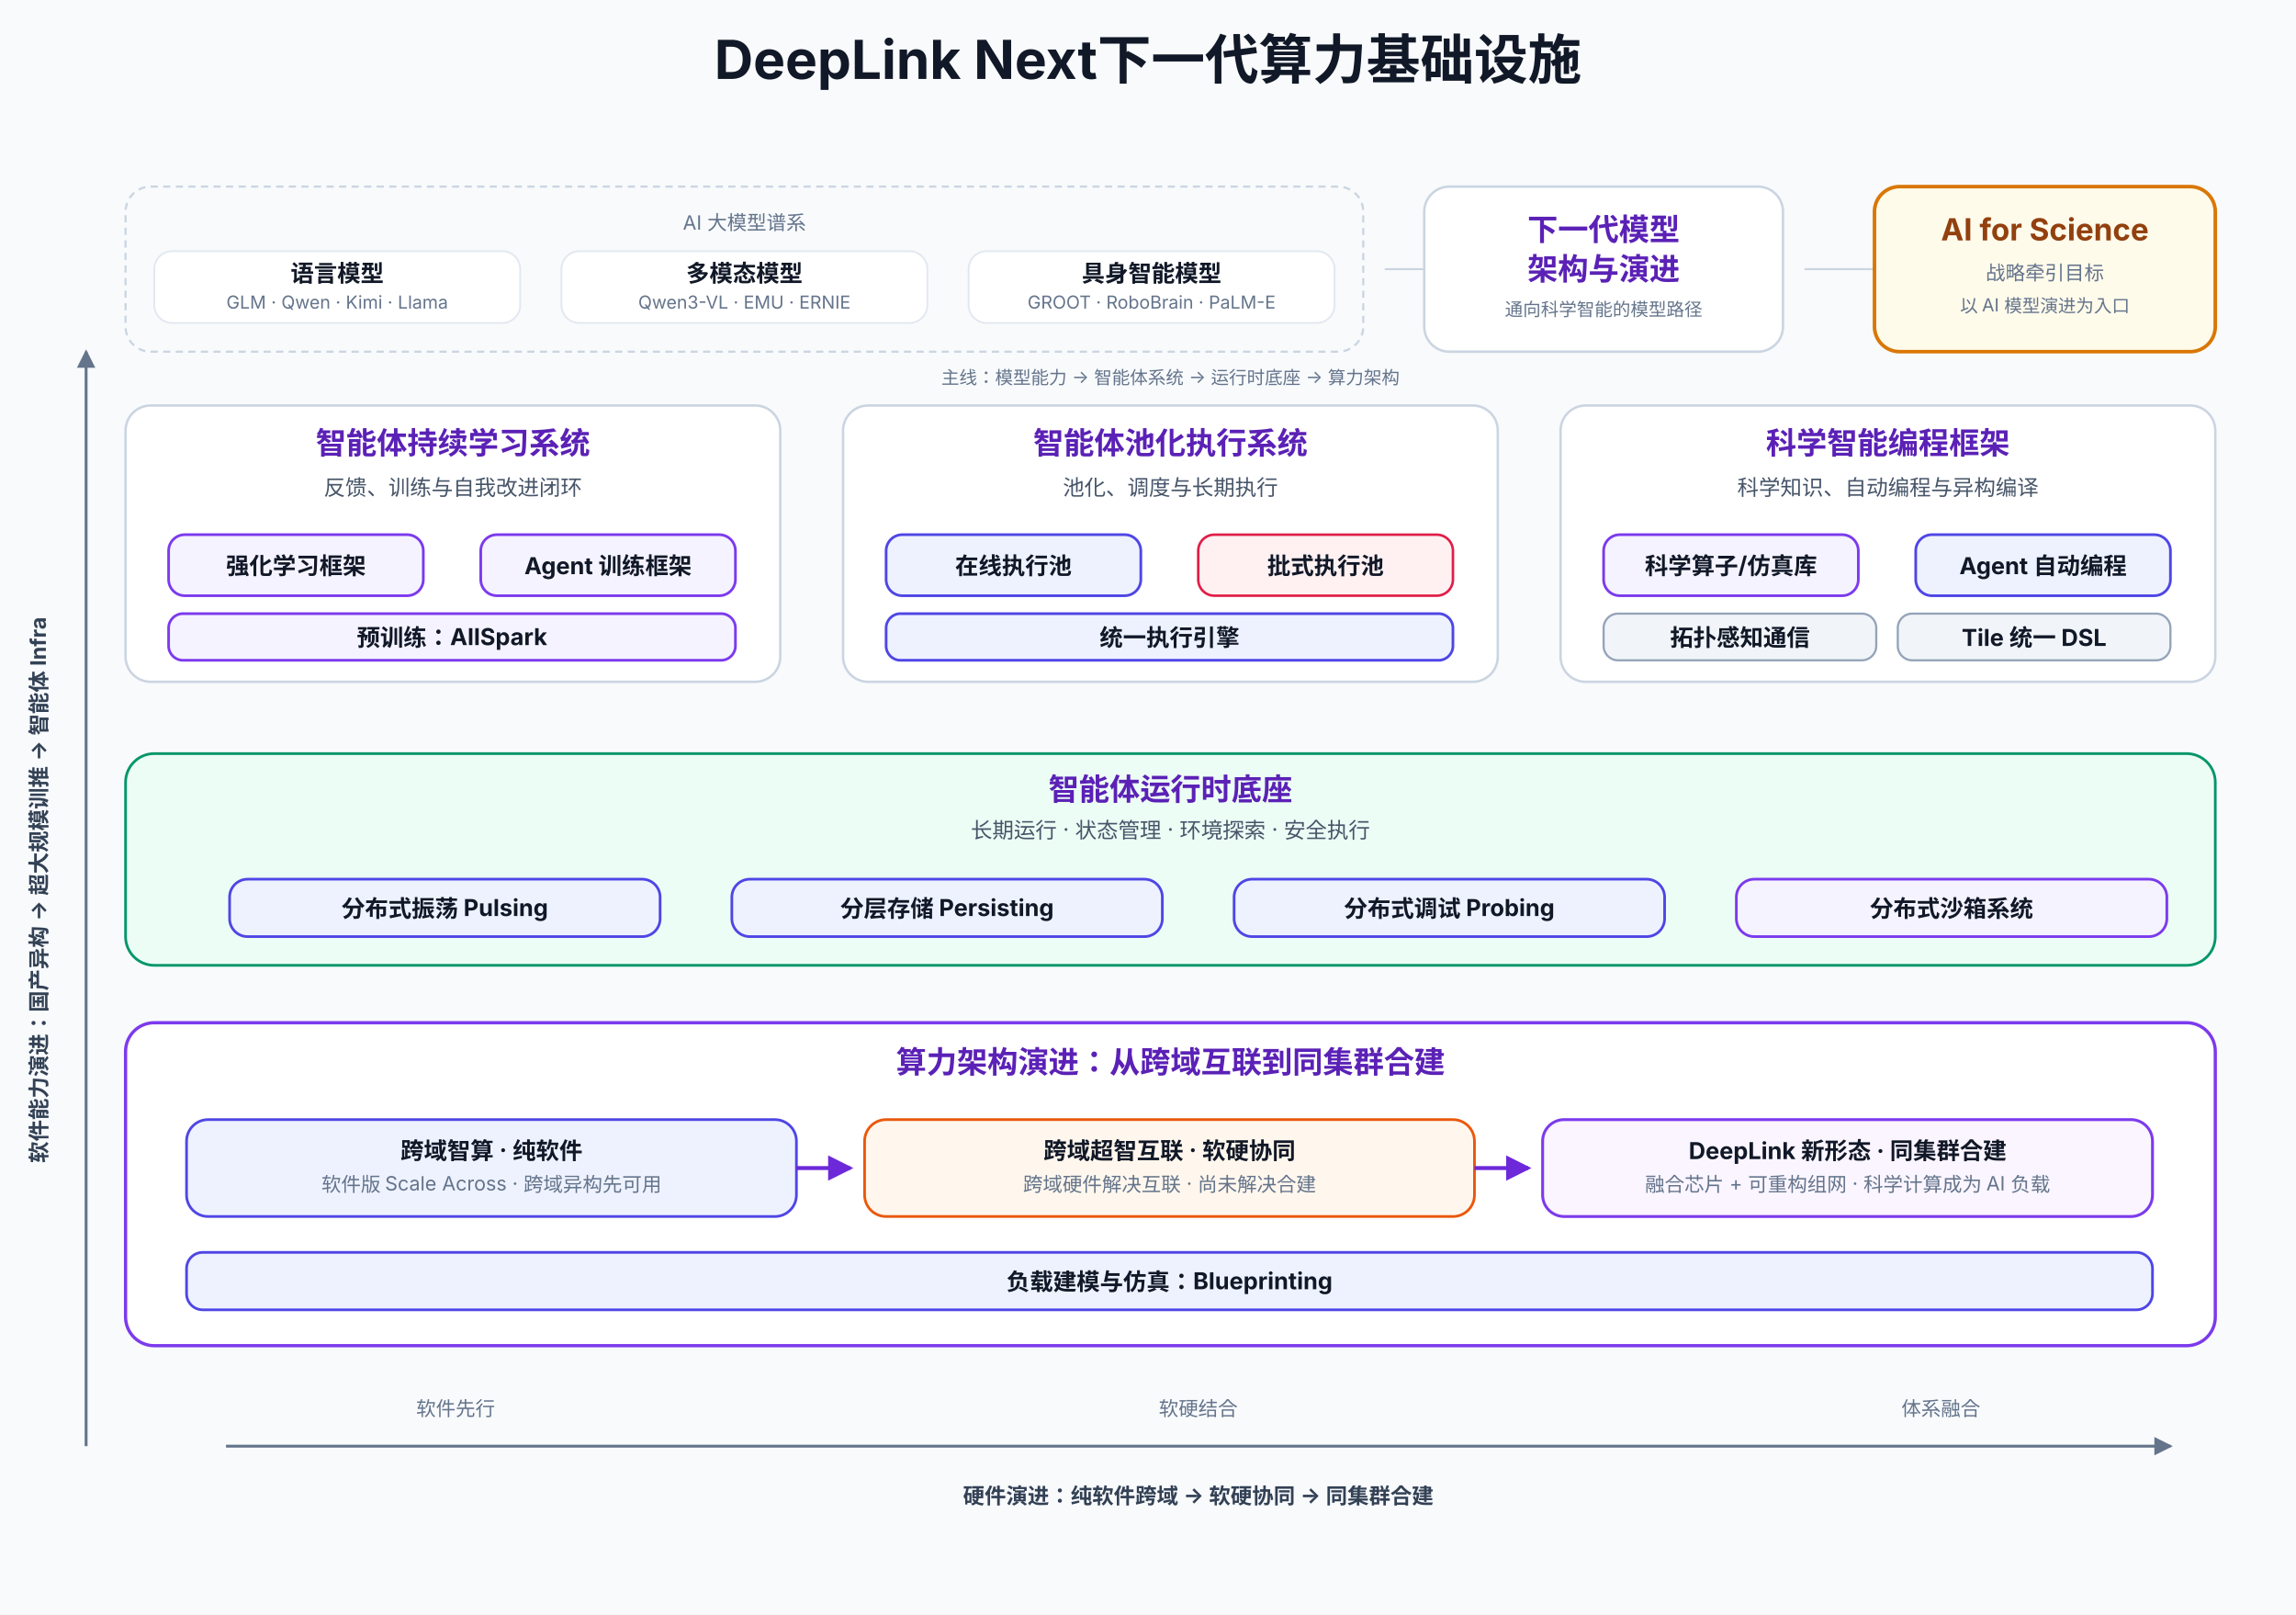
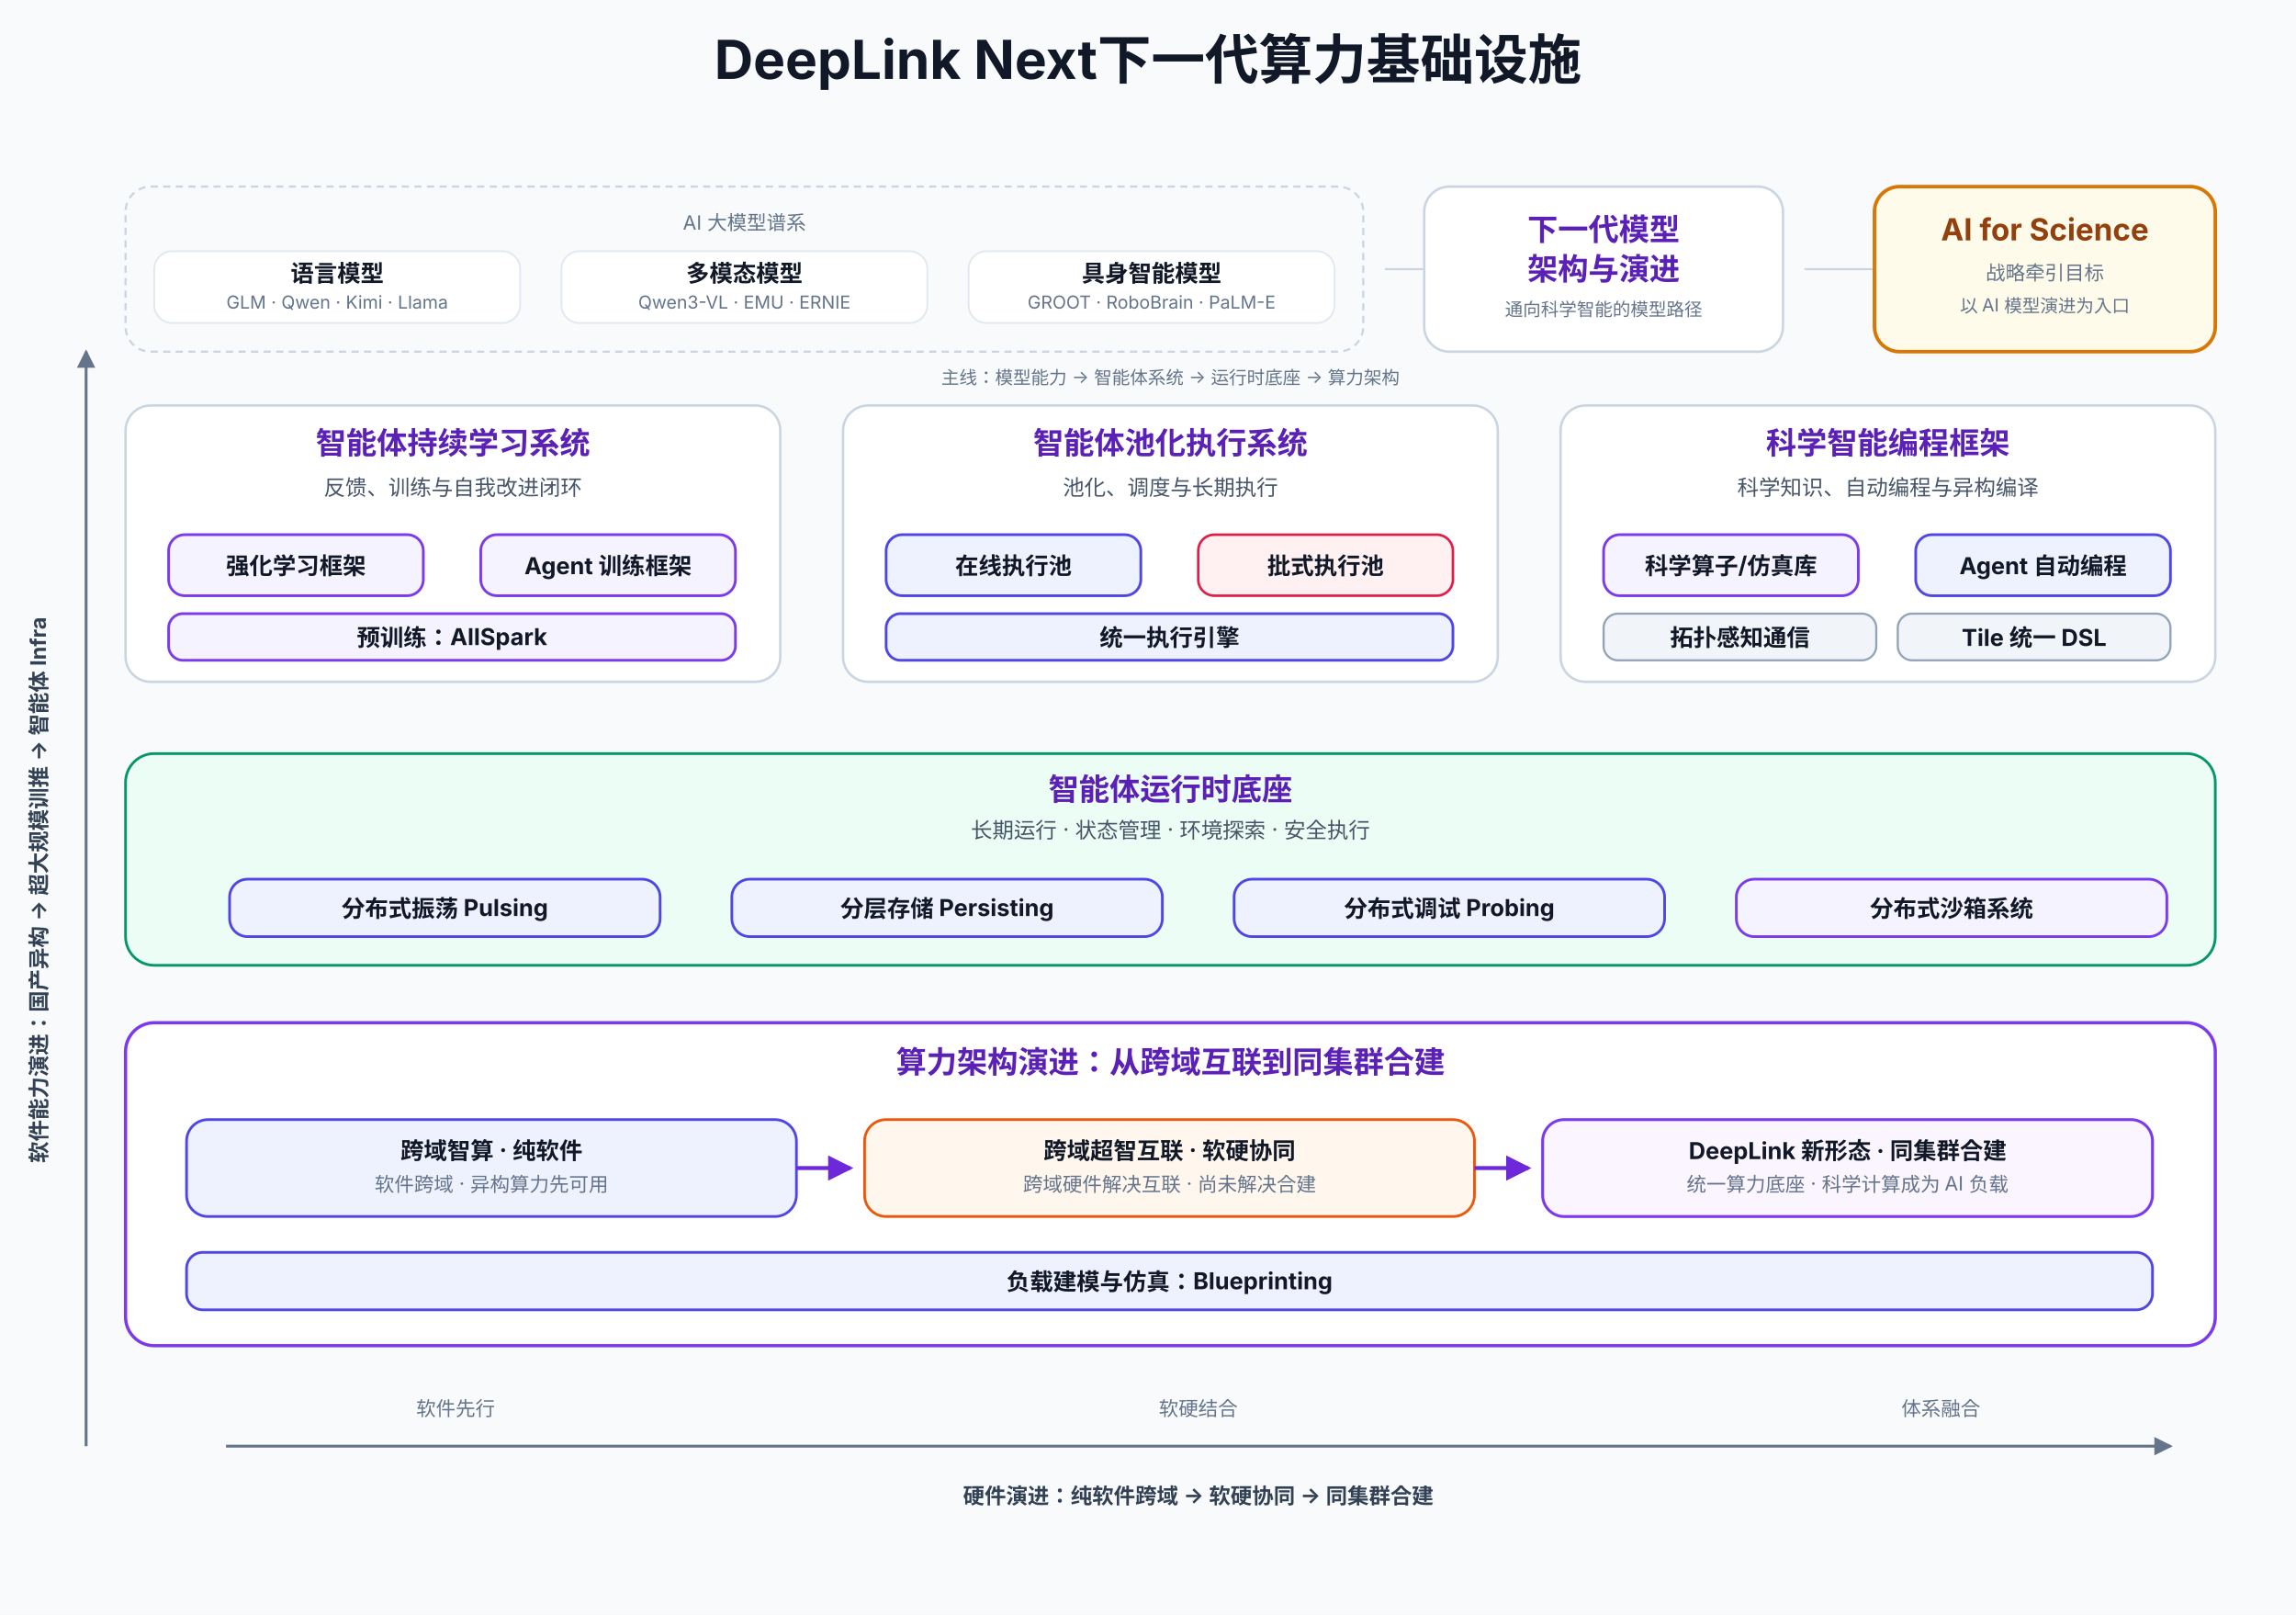
<svg xmlns="http://www.w3.org/2000/svg" viewBox="0 0 1280 900" role="img" aria-labelledby="title desc">
  <defs>
    <marker id="arrowRight" viewBox="0 0 10 10" refX="8" refY="5" markerWidth="8" markerHeight="8" orient="auto">
      <path d="M 1 1 L 9 5 L 1 9 Z" fill="#64748b" />
    </marker>
    <marker id="arrowUp" viewBox="0 0 10 10" refX="8" refY="5" markerWidth="8" markerHeight="8" orient="auto">
      <path d="M 1 1 L 9 5 L 1 9 Z" fill="#64748b" />
    </marker>
    <marker id="arrowPurple" viewBox="0 0 10 10" refX="8" refY="5" markerWidth="8" markerHeight="8" orient="auto">
      <path d="M 1 1 L 9 5 L 1 9 Z" fill="#6d28d9" />
    </marker>
    <marker id="arrowGreen" viewBox="0 0 10 10" refX="5" refY="2" markerWidth="8" markerHeight="8" orient="auto">
      <path d="M 1 1 L 9 5 L 1 9 Z" fill="#16a34a" />
    </marker>
    <style>
      .bg { fill: #f8fafc; }
      .surface { fill: #ffffff; stroke: #cbd5e1; stroke-width: 1.35; }
      .surfaceStrong { fill: #ffffff; stroke: #7c3aed; stroke-width: 1.8; }
      .modelBand { fill: #f8fafc; stroke: #cbd5e1; stroke-width: 1.2; stroke-dasharray: 4 3; }
      .modelCard { fill: #ffffff; stroke: #e2e8f0; stroke-width: 1; }
      .train { fill: #f5f3ff; stroke: #7c3aed; stroke-width: 1.5; }
      .infer { fill: #eef2ff; stroke: #4f46e5; stroke-width: 1.5; }
      .agent { fill: #ecfdf5; stroke: #059669; stroke-width: 1.5; }
      .hardware { fill: #fff7ed; stroke: #ea580c; stroke-width: 1.5; }
      .base { fill: #f1f5f9; stroke: #94a3b8; stroke-width: 1.2; }
      .fusion { fill: #faf5ff; stroke: #7c3aed; stroke-width: 1.6; }
      .goal { fill: #fffbeb; stroke: #d97706; stroke-width: 2; }
      .batch { fill: #fff1f2; stroke: #e11d48; stroke-width: 1.4; }
      .title { font: 700 30px -apple-system, BlinkMacSystemFont, "PingFang SC", "Microsoft YaHei", sans-serif; fill: #111827; }
      .section { font: 700 17px -apple-system, BlinkMacSystemFont, "PingFang SC", "Microsoft YaHei", sans-serif; fill: #5b21b6; }
      .goalText { font: 700 17px -apple-system, BlinkMacSystemFont, "PingFang SC", "Microsoft YaHei", sans-serif; fill: #92400e; }
      .label { font: 700 13px -apple-system, BlinkMacSystemFont, "PingFang SC", "Microsoft YaHei", sans-serif; fill: #111827; }
      .body { font: 400 12px -apple-system, BlinkMacSystemFont, "PingFang SC", "Microsoft YaHei", sans-serif; fill: #475569; }
      .small { font: 400 11px -apple-system, BlinkMacSystemFont, "PingFang SC", "Microsoft YaHei", sans-serif; fill: #64748b; }
      .tiny { font: 400 10px -apple-system, BlinkMacSystemFont, "PingFang SC", "Microsoft YaHei", sans-serif; fill: #64748b; }
      .axisLabel { font: 700 12px -apple-system, BlinkMacSystemFont, "PingFang SC", "Microsoft YaHei", sans-serif; fill: #334155; }
      .axis { stroke: #64748b; stroke-width: 1.6; fill: none; marker-end: url(#arrowRight); }
      .axisUp { stroke: #64748b; stroke-width: 1.6; fill: none; marker-end: url(#arrowUp); }
      .flow { stroke: #6d28d9; stroke-width: 2.2; fill: none; marker-end: url(#arrowPurple); }
      .agentFlow { stroke: #16a34a; stroke-width: 2; fill: none; marker-end: url(#arrowGreen); stroke-dasharray: 6 4; }
      .softLine { stroke: #cbd5e1; stroke-width: 1.1; fill: none; }
    </style>
  </defs>
  <rect class="bg" width="1280" height="900" />
  <g transform="translate(64, 44)">
    <text class="title" x="576" y="0" text-anchor="middle">DeepLink Next下一代算力基础设施</text>
  </g>
  <g transform="translate(70, 104)">
    <rect class="modelBand" width="690" height="92" rx="14" />
    <text class="small" x="345" y="24" text-anchor="middle">AI 大模型谱系</text>
    <g transform="translate(16, 36)">
      <rect class="modelCard" width="204" height="40" rx="10" />
      <text class="label" x="102" y="17" text-anchor="middle">语言模型</text>
      <text class="tiny" x="102" y="32" text-anchor="middle">GLM · Qwen · Kimi · Llama</text>
    </g>
    <g transform="translate(243, 36)">
      <rect class="modelCard" width="204" height="40" rx="10" />
      <text class="label" x="102" y="17" text-anchor="middle">多模态模型</text>
      <text class="tiny" x="102" y="32" text-anchor="middle">Qwen3-VL · EMU · ERNIE</text>
    </g>
    <g transform="translate(470, 36)">
      <rect class="modelCard" width="204" height="40" rx="10" />
      <text class="label" x="102" y="17" text-anchor="middle">具身智能模型</text>
      <text class="tiny" x="102" y="32" text-anchor="middle">GROOT · RoboBrain · PaLM-E</text>
    </g>
    <path class="softLine" d="M 702 46 L 724 46" />
    <g transform="translate(724, 0)">
      <rect class="surface" width="200" height="92" rx="14" />
      <text class="section" x="100" y="30" text-anchor="middle">下一代模型</text>
      <text class="section" x="100" y="52" text-anchor="middle">架构与演进</text>
      <text class="tiny" x="100" y="72" text-anchor="middle">通向科学智能的模型路径</text>
    </g>
    <path class="softLine" d="M 936 46 L 975 46" />
    <g transform="translate(975, 0)">
      <rect class="goal" width="190" height="92" rx="14" />
      <text class="goalText" x="95" y="30" text-anchor="middle">AI for Science</text>
      <text class="small" x="95" y="52" text-anchor="middle">战略牵引目标</text>
      <text class="tiny" x="95" y="70" text-anchor="middle">以 AI 模型演进为入口</text>
    </g>
  </g>
  <g transform="translate(70, 226)">
    <text class="tiny" x="582.5" y="-12" text-anchor="middle" fill="#6d28d9">主线：模型能力 → 智能体系统 → 运行时底座 → 算力架构</text>
    <rect class="surface" width="365" height="154" rx="14" />
    <text class="section" x="182.5" y="27" text-anchor="middle">智能体持续学习系统</text>
    <text class="body" x="182.5" y="50" text-anchor="middle">反馈、训练与自我改进闭环</text>
    <g transform="translate(24, 72)">
      <rect class="train" width="142" height="34" rx="9" />
      <text class="label" x="71" y="22" text-anchor="middle">强化学习框架</text>
    </g>
    <g transform="translate(198, 72)">
      <rect class="train" width="142" height="34" rx="9" />
      <text class="label" x="71" y="22" text-anchor="middle">Agent 训练框架</text>
    </g>
    <g transform="translate(24, 116)">
      <rect class="train" width="316" height="26" rx="8" />
      <text class="label" x="158" y="18" text-anchor="middle">预训练：AllSpark</text>
    </g>
    <rect class="surface" x="400" width="365" height="154" rx="14" />
    <text class="section" x="582.5" y="27" text-anchor="middle">智能体池化执行系统</text>
    <text class="body" x="582.5" y="50" text-anchor="middle">池化、调度与长期执行</text>
    <g transform="translate(424, 72)">
      <rect class="infer" width="142" height="34" rx="9" />
      <text class="label" x="71" y="22" text-anchor="middle">在线执行池</text>
    </g>
    <g transform="translate(598, 72)">
      <rect class="batch" width="142" height="34" rx="9" />
      <text class="label" x="71" y="22" text-anchor="middle">批式执行池</text>
    </g>
    <g transform="translate(424, 116)">
      <rect class="infer" width="316" height="26" rx="8" />
      <text class="label" x="158" y="18" text-anchor="middle">统一执行引擎</text>
    </g>
    <rect class="surface" x="800" width="365" height="154" rx="14" />
    <text class="section" x="982.5" y="27" text-anchor="middle">科学智能编程框架</text>
    <text class="body" x="982.5" y="50" text-anchor="middle">科学知识、自动编程与异构编译</text>
    <g transform="translate(824, 72)">
      <rect class="train" width="142" height="34" rx="9" />
      <text class="label" x="71" y="22" text-anchor="middle">科学算子/仿真库</text>
    </g>
    <g transform="translate(998, 72)">
      <rect class="infer" width="142" height="34" rx="9" />
      <text class="label" x="71" y="22" text-anchor="middle">Agent 自动编程</text>
    </g>
    <g transform="translate(824, 116)">
      <rect class="base" width="152" height="26" rx="8" />
      <text class="label" x="76" y="18" text-anchor="middle">拓扑感知通信</text>
      <rect class="base" x="164" width="152" height="26" rx="8" />
      <text class="label" x="240" y="18" text-anchor="middle">Tile 统一 DSL</text>
    </g>
  </g>
  <g transform="translate(70, 420)">
    <rect class="agent" width="1165" height="118" rx="16" />
    <text class="section" x="582.5" y="26" text-anchor="middle">智能体运行时底座</text>
    <text class="body" x="582.5" y="47" text-anchor="middle">长期运行 · 状态管理 · 环境探索 · 安全执行</text>
    <g transform="translate(58, 70)">
      <rect class="infer" width="240" height="32" rx="10" />
      <text class="label" x="120" y="21" text-anchor="middle">分布式振荡 Pulsing</text>
    </g>
    <g transform="translate(338, 70)">
      <rect class="infer" width="240" height="32" rx="10" />
      <text class="label" x="120" y="21" text-anchor="middle">分层存储 Persisting</text>
    </g>
    <g transform="translate(618, 70)">
      <rect class="infer" width="240" height="32" rx="10" />
      <text class="label" x="120" y="21" text-anchor="middle">分布式调试 Probing</text>
    </g>
    <g transform="translate(898, 70)">
      <rect class="train" width="240" height="32" rx="10" />
      <text class="label" x="120" y="21" text-anchor="middle">分布式沙箱系统</text>
    </g>
  </g>
  <g transform="translate(70, 570)">
    <rect class="surfaceStrong" width="1165" height="180" rx="16" />
    <text class="section" x="582.5" y="28" text-anchor="middle">算力架构演进：从跨域互联到同集群合建</text>
    <g transform="translate(34, 54)">
      <rect class="infer" width="340" height="54" rx="12" />
      <text class="label" x="170" y="22" text-anchor="middle">跨域智算 · 纯软件</text>
-       <text class="small" x="170" y="40" text-anchor="middle">软件版 Scale Across · 跨域异构先可用</text>
+       <text class="small" x="170" y="40" text-anchor="middle">软件跨域 · 异构算力先可用</text>
    </g>
    <g transform="translate(412, 54)">
      <rect class="hardware" width="340" height="54" rx="12" />
      <text class="label" x="170" y="22" text-anchor="middle">跨域超智互联 · 软硬协同</text>
      <text class="small" x="170" y="40" text-anchor="middle">跨域硬件解决互联 · 尚未解决合建</text>
    </g>
    <g transform="translate(790, 54)">
      <rect class="fusion" width="340" height="54" rx="12" />
      <text class="label" x="170" y="22" text-anchor="middle">DeepLink 新形态 · 同集群合建</text>
-       <text class="small" x="170" y="40" text-anchor="middle">融合芯片 + 可重构组网 · 科学计算成为 AI 负载</text>
+       <text class="small" x="170" y="40" text-anchor="middle">统一算力底座 · 科学计算成为 AI 负载</text>
    </g>
    <path class="flow" d="M 374 81 L 404 81" />
    <path class="flow" d="M 752 81 L 782 81" />
    <g transform="translate(34, 128)">
      <rect class="infer" width="1096" height="32" rx="9" />
      <text class="label" x="548" y="21" text-anchor="middle">负载建模与仿真：Blueprinting</text>
    </g>
  </g>
  <g transform="translate(72, 86)">
    <path class="axis" d="M 54 720 L 1138 720" />
    <text class="axisLabel" x="596" y="752" text-anchor="middle">硬件演进：纯软件跨域 → 软硬协同 → 同集群合建</text>
    <text class="small" x="182" y="703" text-anchor="middle">软件先行</text>
    <text class="small" x="596" y="703" text-anchor="middle">软硬结合</text>
    <text class="small" x="1010" y="703" text-anchor="middle">体系融合</text>
    <path class="axisUp" d="M -24 720 L -24 110" />
    <text class="axisLabel" x="-46" y="410" text-anchor="middle" transform="rotate(-90 -46 410)">软件能力演进：国产异构 → 超大规模训推 → 智能体 Infra</text>
  </g>
</svg>
